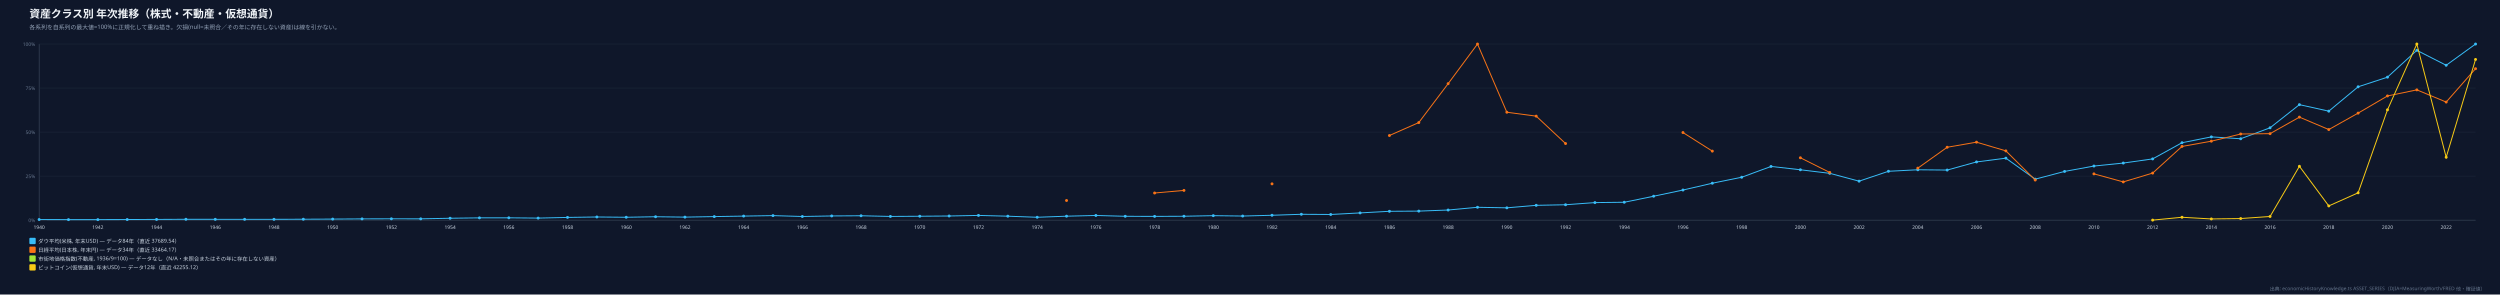
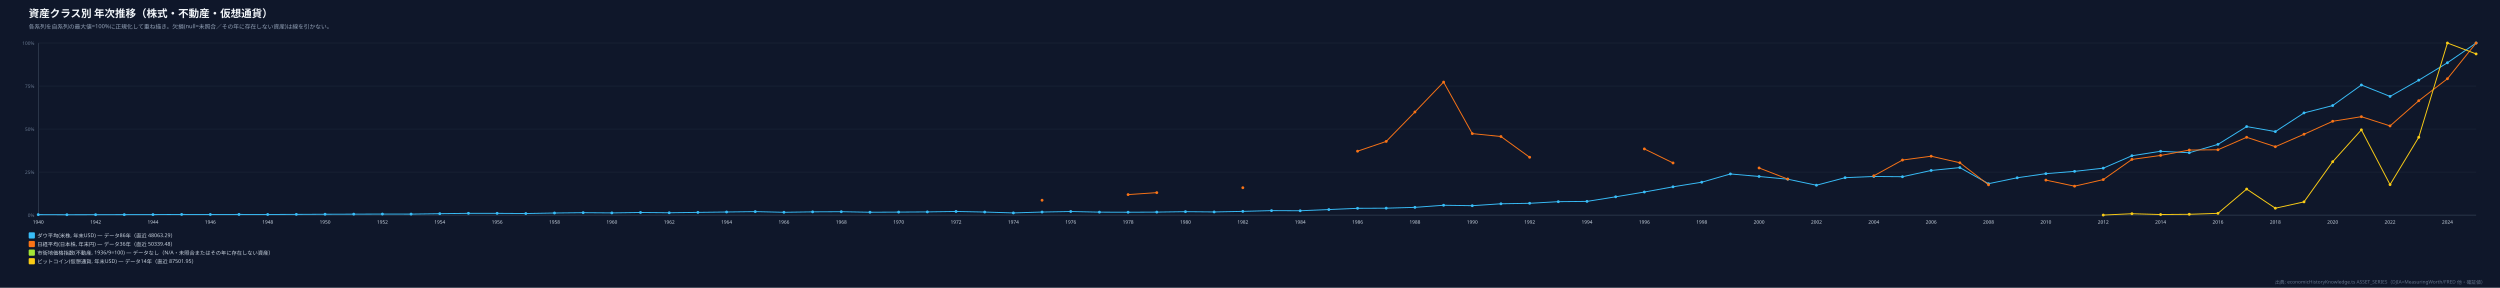
- <svg xmlns="http://www.w3.org/2000/svg" width="5110" height="602" viewBox="0 0 5110 602" font-family="'Hiragino Sans','Noto Sans JP',sans-serif">
-   <rect width="5110" height="602" fill="#0f172a" />
+ <svg xmlns="http://www.w3.org/2000/svg" width="5230" height="602" viewBox="0 0 5230 602" font-family="'Hiragino Sans','Noto Sans JP',sans-serif">
+   <rect width="5230" height="602" fill="#0f172a" />
  <text x="60" y="36" fill="#f1f5f9" font-size="22" font-weight="700">資産クラス別 年次推移（株式・不動産・仮想通貨）</text>
  <text x="60" y="60" fill="#94a3b8" font-size="12">各系列を自系列の最大値=100%に正規化して重ね描き。欠損(null=未照合／その年に存在しない資産)は線を引かない。</text>
  <line x1="80" y1="90" x2="80" y2="450" stroke="#475569" />
-   <line x1="80" y1="450" x2="5060" y2="450" stroke="#475569" />
-   <line x1="80" y1="450" x2="5060" y2="450" stroke="#1e293b" />
+   <line x1="80" y1="450" x2="5180" y2="450" stroke="#475569" />
+   <line x1="80" y1="450" x2="5180" y2="450" stroke="#1e293b" />
  <text x="72" y="454" fill="#64748b" font-size="10" text-anchor="end">0%</text>
-   <line x1="80" y1="360" x2="5060" y2="360" stroke="#1e293b" />
+   <line x1="80" y1="360" x2="5180" y2="360" stroke="#1e293b" />
  <text x="72" y="364" fill="#64748b" font-size="10" text-anchor="end">25%</text>
-   <line x1="80" y1="270" x2="5060" y2="270" stroke="#1e293b" />
+   <line x1="80" y1="270" x2="5180" y2="270" stroke="#1e293b" />
  <text x="72" y="274" fill="#64748b" font-size="10" text-anchor="end">50%</text>
-   <line x1="80" y1="180" x2="5060" y2="180" stroke="#1e293b" />
+   <line x1="80" y1="180" x2="5180" y2="180" stroke="#1e293b" />
  <text x="72" y="184" fill="#64748b" font-size="10" text-anchor="end">75%</text>
-   <line x1="80" y1="90" x2="5060" y2="90" stroke="#1e293b" />
+   <line x1="80" y1="90" x2="5180" y2="90" stroke="#1e293b" />
  <text x="72" y="94" fill="#64748b" font-size="10" text-anchor="end">100%</text>
  <text x="80" y="468" fill="#cbd5e1" font-size="10" text-anchor="middle">1940</text>
  <text x="200" y="468" fill="#cbd5e1" font-size="10" text-anchor="middle">1942</text>
  <text x="320" y="468" fill="#cbd5e1" font-size="10" text-anchor="middle">1944</text>
  <text x="440" y="468" fill="#cbd5e1" font-size="10" text-anchor="middle">1946</text>
  <text x="560" y="468" fill="#cbd5e1" font-size="10" text-anchor="middle">1948</text>
  <text x="680" y="468" fill="#cbd5e1" font-size="10" text-anchor="middle">1950</text>
  <text x="800" y="468" fill="#cbd5e1" font-size="10" text-anchor="middle">1952</text>
  <text x="920" y="468" fill="#cbd5e1" font-size="10" text-anchor="middle">1954</text>
  <text x="1040" y="468" fill="#cbd5e1" font-size="10" text-anchor="middle">1956</text>
  <text x="1160" y="468" fill="#cbd5e1" font-size="10" text-anchor="middle">1958</text>
  <text x="1280" y="468" fill="#cbd5e1" font-size="10" text-anchor="middle">1960</text>
  <text x="1400" y="468" fill="#cbd5e1" font-size="10" text-anchor="middle">1962</text>
  <text x="1520" y="468" fill="#cbd5e1" font-size="10" text-anchor="middle">1964</text>
  <text x="1640" y="468" fill="#cbd5e1" font-size="10" text-anchor="middle">1966</text>
  <text x="1760" y="468" fill="#cbd5e1" font-size="10" text-anchor="middle">1968</text>
  <text x="1880" y="468" fill="#cbd5e1" font-size="10" text-anchor="middle">1970</text>
  <text x="2000" y="468" fill="#cbd5e1" font-size="10" text-anchor="middle">1972</text>
  <text x="2120" y="468" fill="#cbd5e1" font-size="10" text-anchor="middle">1974</text>
  <text x="2240" y="468" fill="#cbd5e1" font-size="10" text-anchor="middle">1976</text>
  <text x="2360" y="468" fill="#cbd5e1" font-size="10" text-anchor="middle">1978</text>
  <text x="2480" y="468" fill="#cbd5e1" font-size="10" text-anchor="middle">1980</text>
  <text x="2600" y="468" fill="#cbd5e1" font-size="10" text-anchor="middle">1982</text>
  <text x="2720" y="468" fill="#cbd5e1" font-size="10" text-anchor="middle">1984</text>
  <text x="2840" y="468" fill="#cbd5e1" font-size="10" text-anchor="middle">1986</text>
  <text x="2960" y="468" fill="#cbd5e1" font-size="10" text-anchor="middle">1988</text>
  <text x="3080" y="468" fill="#cbd5e1" font-size="10" text-anchor="middle">1990</text>
  <text x="3200" y="468" fill="#cbd5e1" font-size="10" text-anchor="middle">1992</text>
  <text x="3320" y="468" fill="#cbd5e1" font-size="10" text-anchor="middle">1994</text>
  <text x="3440" y="468" fill="#cbd5e1" font-size="10" text-anchor="middle">1996</text>
  <text x="3560" y="468" fill="#cbd5e1" font-size="10" text-anchor="middle">1998</text>
  <text x="3680" y="468" fill="#cbd5e1" font-size="10" text-anchor="middle">2000</text>
  <text x="3800" y="468" fill="#cbd5e1" font-size="10" text-anchor="middle">2002</text>
  <text x="3920" y="468" fill="#cbd5e1" font-size="10" text-anchor="middle">2004</text>
  <text x="4040" y="468" fill="#cbd5e1" font-size="10" text-anchor="middle">2006</text>
  <text x="4160" y="468" fill="#cbd5e1" font-size="10" text-anchor="middle">2008</text>
  <text x="4280" y="468" fill="#cbd5e1" font-size="10" text-anchor="middle">2010</text>
  <text x="4400" y="468" fill="#cbd5e1" font-size="10" text-anchor="middle">2012</text>
  <text x="4520" y="468" fill="#cbd5e1" font-size="10" text-anchor="middle">2014</text>
  <text x="4640" y="468" fill="#cbd5e1" font-size="10" text-anchor="middle">2016</text>
  <text x="4760" y="468" fill="#cbd5e1" font-size="10" text-anchor="middle">2018</text>
  <text x="4880" y="468" fill="#cbd5e1" font-size="10" text-anchor="middle">2020</text>
  <text x="5000" y="468" fill="#cbd5e1" font-size="10" text-anchor="middle">2022</text>
-   <circle cx="80" cy="448.7" r="3" fill="#38bdf8" />
-   <circle cx="140" cy="448.9" r="3" fill="#38bdf8" />
-   <circle cx="200" cy="448.9" r="3" fill="#38bdf8" />
-   <circle cx="260" cy="448.7" r="3" fill="#38bdf8" />
-   <circle cx="320" cy="448.5" r="3" fill="#38bdf8" />
-   <circle cx="380" cy="448.2" r="3" fill="#38bdf8" />
-   <circle cx="440" cy="448.3" r="3" fill="#38bdf8" />
-   <circle cx="500" cy="448.3" r="3" fill="#38bdf8" />
-   <circle cx="560" cy="448.3" r="3" fill="#38bdf8" />
-   <circle cx="620" cy="448.1" r="3" fill="#38bdf8" />
-   <circle cx="680" cy="447.8" r="3" fill="#38bdf8" />
-   <circle cx="740" cy="447.4" r="3" fill="#38bdf8" />
-   <circle cx="800" cy="447.2" r="3" fill="#38bdf8" />
-   <circle cx="860" cy="447.3" r="3" fill="#38bdf8" />
-   <circle cx="920" cy="446.1" r="3" fill="#38bdf8" />
-   <circle cx="980" cy="445.3" r="3" fill="#38bdf8" />
-   <circle cx="1040" cy="445.2" r="3" fill="#38bdf8" />
-   <circle cx="1100" cy="445.8" r="3" fill="#38bdf8" />
-   <circle cx="1160" cy="444.4" r="3" fill="#38bdf8" />
-   <circle cx="1220" cy="443.5" r="3" fill="#38bdf8" />
-   <circle cx="1280" cy="444.1" r="3" fill="#38bdf8" />
-   <circle cx="1340" cy="443.0" r="3" fill="#38bdf8" />
-   <circle cx="1400" cy="443.8" r="3" fill="#38bdf8" />
-   <circle cx="1460" cy="442.7" r="3" fill="#38bdf8" />
-   <circle cx="1520" cy="441.7" r="3" fill="#38bdf8" />
-   <circle cx="1580" cy="440.7" r="3" fill="#38bdf8" />
-   <circle cx="1640" cy="442.5" r="3" fill="#38bdf8" />
-   <circle cx="1700" cy="441.4" r="3" fill="#38bdf8" />
-   <circle cx="1760" cy="441.0" r="3" fill="#38bdf8" />
-   <circle cx="1820" cy="442.4" r="3" fill="#38bdf8" />
-   <circle cx="1880" cy="442.0" r="3" fill="#38bdf8" />
-   <circle cx="1940" cy="441.5" r="3" fill="#38bdf8" />
-   <circle cx="2000" cy="440.3" r="3" fill="#38bdf8" />
-   <circle cx="2060" cy="441.9" r="3" fill="#38bdf8" />
-   <circle cx="2120" cy="444.1" r="3" fill="#38bdf8" />
-   <circle cx="2180" cy="441.9" r="3" fill="#38bdf8" />
-   <circle cx="2240" cy="440.4" r="3" fill="#38bdf8" />
-   <circle cx="2300" cy="442.1" r="3" fill="#38bdf8" />
-   <circle cx="2360" cy="442.3" r="3" fill="#38bdf8" />
-   <circle cx="2420" cy="442.0" r="3" fill="#38bdf8" />
-   <circle cx="2480" cy="440.8" r="3" fill="#38bdf8" />
-   <circle cx="2540" cy="441.6" r="3" fill="#38bdf8" />
-   <circle cx="2600" cy="440.0" r="3" fill="#38bdf8" />
-   <circle cx="2660" cy="438.0" r="3" fill="#38bdf8" />
-   <circle cx="2720" cy="438.4" r="3" fill="#38bdf8" />
-   <circle cx="2780" cy="435.2" r="3" fill="#38bdf8" />
-   <circle cx="2840" cy="431.9" r="3" fill="#38bdf8" />
-   <circle cx="2900" cy="431.5" r="3" fill="#38bdf8" />
-   <circle cx="2960" cy="429.3" r="3" fill="#38bdf8" />
-   <circle cx="3020" cy="423.7" r="3" fill="#38bdf8" />
-   <circle cx="3080" cy="424.8" r="3" fill="#38bdf8" />
-   <circle cx="3140" cy="419.7" r="3" fill="#38bdf8" />
-   <circle cx="3200" cy="418.5" r="3" fill="#38bdf8" />
-   <circle cx="3260" cy="414.1" r="3" fill="#38bdf8" />
-   <circle cx="3320" cy="413.4" r="3" fill="#38bdf8" />
-   <circle cx="3380" cy="401.1" r="3" fill="#38bdf8" />
-   <circle cx="3440" cy="388.4" r="3" fill="#38bdf8" />
-   <circle cx="3500" cy="374.5" r="3" fill="#38bdf8" />
-   <circle cx="3560" cy="362.3" r="3" fill="#38bdf8" />
-   <circle cx="3620" cy="340.2" r="3" fill="#38bdf8" />
-   <circle cx="3680" cy="347.0" r="3" fill="#38bdf8" />
-   <circle cx="3740" cy="354.3" r="3" fill="#38bdf8" />
-   <circle cx="3800" cy="370.3" r="3" fill="#38bdf8" />
-   <circle cx="3860" cy="350.1" r="3" fill="#38bdf8" />
-   <circle cx="3920" cy="347.0" r="3" fill="#38bdf8" />
-   <circle cx="3980" cy="347.6" r="3" fill="#38bdf8" />
-   <circle cx="4040" cy="331.0" r="3" fill="#38bdf8" />
-   <circle cx="4100" cy="323.3" r="3" fill="#38bdf8" />
-   <circle cx="4160" cy="366.2" r="3" fill="#38bdf8" />
-   <circle cx="4220" cy="350.4" r="3" fill="#38bdf8" />
-   <circle cx="4280" cy="339.4" r="3" fill="#38bdf8" />
-   <circle cx="4340" cy="333.3" r="3" fill="#38bdf8" />
-   <circle cx="4400" cy="324.8" r="3" fill="#38bdf8" />
-   <circle cx="4460" cy="291.7" r="3" fill="#38bdf8" />
-   <circle cx="4520" cy="279.8" r="3" fill="#38bdf8" />
-   <circle cx="4580" cy="283.6" r="3" fill="#38bdf8" />
-   <circle cx="4640" cy="261.2" r="3" fill="#38bdf8" />
-   <circle cx="4700" cy="213.9" r="3" fill="#38bdf8" />
-   <circle cx="4760" cy="227.2" r="3" fill="#38bdf8" />
-   <circle cx="4820" cy="177.4" r="3" fill="#38bdf8" />
-   <circle cx="4880" cy="157.7" r="3" fill="#38bdf8" />
-   <circle cx="4940" cy="102.9" r="3" fill="#38bdf8" />
-   <circle cx="5000" cy="133.4" r="3" fill="#38bdf8" />
-   <circle cx="5060" cy="90.0" r="3" fill="#38bdf8" />
-   <path d="M80,448.7 L140,448.9 L200,448.9 L260,448.7 L320,448.5 L380,448.2 L440,448.3 L500,448.3 L560,448.3 L620,448.1 L680,447.8 L740,447.4 L800,447.2 L860,447.3 L920,446.1 L980,445.3 L1040,445.2 L1100,445.8 L1160,444.4 L1220,443.5 L1280,444.1 L1340,443.0 L1400,443.8 L1460,442.7 L1520,441.7 L1580,440.7 L1640,442.5 L1700,441.4 L1760,441.0 L1820,442.4 L1880,442.0 L1940,441.5 L2000,440.3 L2060,441.9 L2120,444.1 L2180,441.9 L2240,440.4 L2300,442.1 L2360,442.3 L2420,442.0 L2480,440.8 L2540,441.6 L2600,440.0 L2660,438.0 L2720,438.4 L2780,435.2 L2840,431.9 L2900,431.5 L2960,429.3 L3020,423.7 L3080,424.8 L3140,419.7 L3200,418.5 L3260,414.1 L3320,413.4 L3380,401.1 L3440,388.4 L3500,374.5 L3560,362.3 L3620,340.2 L3680,347.0 L3740,354.3 L3800,370.3 L3860,350.1 L3920,347.0 L3980,347.6 L4040,331.0 L4100,323.3 L4160,366.2 L4220,350.4 L4280,339.4 L4340,333.3 L4400,324.8 L4460,291.7 L4520,279.8 L4580,283.6 L4640,261.2 L4700,213.9 L4760,227.2 L4820,177.4 L4880,157.7 L4940,102.9 L5000,133.4 L5060,90.0" fill="none" stroke="#38bdf8" stroke-width="2" />
-   <circle cx="2180" cy="409.8" r="3" fill="#f97316" />
-   <circle cx="2360" cy="394.5" r="3" fill="#f97316" />
-   <circle cx="2420" cy="389.2" r="3" fill="#f97316" />
-   <circle cx="2600" cy="375.8" r="3" fill="#f97316" />
-   <circle cx="2840" cy="277.0" r="3" fill="#f97316" />
-   <circle cx="2900" cy="250.5" r="3" fill="#f97316" />
-   <circle cx="2960" cy="171.0" r="3" fill="#f97316" />
-   <circle cx="3020" cy="90.0" r="3" fill="#f97316" />
-   <circle cx="3080" cy="229.4" r="3" fill="#f97316" />
-   <circle cx="3140" cy="237.4" r="3" fill="#f97316" />
-   <circle cx="3200" cy="293.4" r="3" fill="#f97316" />
-   <circle cx="3440" cy="270.9" r="3" fill="#f97316" />
-   <circle cx="3500" cy="308.9" r="3" fill="#f97316" />
-   <circle cx="3680" cy="322.5" r="3" fill="#f97316" />
-   <circle cx="3740" cy="352.5" r="3" fill="#f97316" />
-   <circle cx="3920" cy="343.7" r="3" fill="#f97316" />
-   <circle cx="3980" cy="301.0" r="3" fill="#f97316" />
-   <circle cx="4040" cy="290.6" r="3" fill="#f97316" />
-   <circle cx="4100" cy="308.4" r="3" fill="#f97316" />
-   <circle cx="4160" cy="368.0" r="3" fill="#f97316" />
-   <circle cx="4280" cy="355.4" r="3" fill="#f97316" />
-   <circle cx="4340" cy="371.8" r="3" fill="#f97316" />
-   <circle cx="4400" cy="353.8" r="3" fill="#f97316" />
-   <circle cx="4460" cy="299.3" r="3" fill="#f97316" />
-   <circle cx="4520" cy="288.6" r="3" fill="#f97316" />
-   <circle cx="4580" cy="273.9" r="3" fill="#f97316" />
-   <circle cx="4640" cy="273.2" r="3" fill="#f97316" />
-   <circle cx="4700" cy="239.4" r="3" fill="#f97316" />
-   <circle cx="4760" cy="264.8" r="3" fill="#f97316" />
-   <circle cx="4820" cy="231.2" r="3" fill="#f97316" />
-   <circle cx="4880" cy="196.1" r="3" fill="#f97316" />
-   <circle cx="4940" cy="183.7" r="3" fill="#f97316" />
-   <circle cx="5000" cy="208.6" r="3" fill="#f97316" />
-   <circle cx="5060" cy="140.4" r="3" fill="#f97316" />
-   <path d="M2180,409.8 M2360,394.5 L2420,389.2 M2600,375.8 M2840,277.0 L2900,250.5 L2960,171.0 L3020,90.0 L3080,229.4 L3140,237.4 L3200,293.4 M3440,270.9 L3500,308.9 M3680,322.5 L3740,352.5 M3920,343.7 L3980,301.0 L4040,290.6 L4100,308.4 L4160,368.0 M4280,355.4 L4340,371.8 L4400,353.8 L4460,299.3 L4520,288.6 L4580,273.9 L4640,273.2 L4700,239.4 L4760,264.8 L4820,231.2 L4880,196.1 L4940,183.7 L5000,208.6 L5060,140.4" fill="none" stroke="#f97316" stroke-width="2" />
+   <text x="5120" y="468" fill="#cbd5e1" font-size="10" text-anchor="middle">2024</text>
+   <circle cx="80" cy="449.0" r="3" fill="#38bdf8" />
+   <circle cx="140" cy="449.2" r="3" fill="#38bdf8" />
+   <circle cx="200" cy="449.1" r="3" fill="#38bdf8" />
+   <circle cx="260" cy="449.0" r="3" fill="#38bdf8" />
+   <circle cx="320" cy="448.9" r="3" fill="#38bdf8" />
+   <circle cx="380" cy="448.6" r="3" fill="#38bdf8" />
+   <circle cx="440" cy="448.7" r="3" fill="#38bdf8" />
+   <circle cx="500" cy="448.6" r="3" fill="#38bdf8" />
+   <circle cx="560" cy="448.7" r="3" fill="#38bdf8" />
+   <circle cx="620" cy="448.5" r="3" fill="#38bdf8" />
+   <circle cx="680" cy="448.2" r="3" fill="#38bdf8" />
+   <circle cx="740" cy="448.0" r="3" fill="#38bdf8" />
+   <circle cx="800" cy="447.8" r="3" fill="#38bdf8" />
+   <circle cx="860" cy="447.9" r="3" fill="#38bdf8" />
+   <circle cx="920" cy="447.0" r="3" fill="#38bdf8" />
+   <circle cx="980" cy="446.3" r="3" fill="#38bdf8" />
+   <circle cx="1040" cy="446.3" r="3" fill="#38bdf8" />
+   <circle cx="1100" cy="446.7" r="3" fill="#38bdf8" />
+   <circle cx="1160" cy="445.6" r="3" fill="#38bdf8" />
+   <circle cx="1220" cy="444.9" r="3" fill="#38bdf8" />
+   <circle cx="1280" cy="445.4" r="3" fill="#38bdf8" />
+   <circle cx="1340" cy="444.5" r="3" fill="#38bdf8" />
+   <circle cx="1400" cy="445.1" r="3" fill="#38bdf8" />
+   <circle cx="1460" cy="444.3" r="3" fill="#38bdf8" />
+   <circle cx="1520" cy="443.5" r="3" fill="#38bdf8" />
+   <circle cx="1580" cy="442.7" r="3" fill="#38bdf8" />
+   <circle cx="1640" cy="444.1" r="3" fill="#38bdf8" />
+   <circle cx="1700" cy="443.2" r="3" fill="#38bdf8" />
+   <circle cx="1760" cy="442.9" r="3" fill="#38bdf8" />
+   <circle cx="1820" cy="444.0" r="3" fill="#38bdf8" />
+   <circle cx="1880" cy="443.7" r="3" fill="#38bdf8" />
+   <circle cx="1940" cy="443.3" r="3" fill="#38bdf8" />
+   <circle cx="2000" cy="442.4" r="3" fill="#38bdf8" />
+   <circle cx="2060" cy="443.6" r="3" fill="#38bdf8" />
+   <circle cx="2120" cy="445.4" r="3" fill="#38bdf8" />
+   <circle cx="2180" cy="443.6" r="3" fill="#38bdf8" />
+   <circle cx="2240" cy="442.5" r="3" fill="#38bdf8" />
+   <circle cx="2300" cy="443.8" r="3" fill="#38bdf8" />
+   <circle cx="2360" cy="444.0" r="3" fill="#38bdf8" />
+   <circle cx="2420" cy="443.7" r="3" fill="#38bdf8" />
+   <circle cx="2480" cy="442.8" r="3" fill="#38bdf8" />
+   <circle cx="2540" cy="443.4" r="3" fill="#38bdf8" />
+   <circle cx="2600" cy="442.2" r="3" fill="#38bdf8" />
+   <circle cx="2660" cy="440.6" r="3" fill="#38bdf8" />
+   <circle cx="2720" cy="440.9" r="3" fill="#38bdf8" />
+   <circle cx="2780" cy="438.4" r="3" fill="#38bdf8" />
+   <circle cx="2840" cy="435.8" r="3" fill="#38bdf8" />
+   <circle cx="2900" cy="435.5" r="3" fill="#38bdf8" />
+   <circle cx="2960" cy="433.8" r="3" fill="#38bdf8" />
+   <circle cx="3020" cy="429.4" r="3" fill="#38bdf8" />
+   <circle cx="3080" cy="430.3" r="3" fill="#38bdf8" />
+   <circle cx="3140" cy="426.3" r="3" fill="#38bdf8" />
+   <circle cx="3200" cy="425.3" r="3" fill="#38bdf8" />
+   <circle cx="3260" cy="421.9" r="3" fill="#38bdf8" />
+   <circle cx="3320" cy="421.3" r="3" fill="#38bdf8" />
+   <circle cx="3380" cy="411.7" r="3" fill="#38bdf8" />
+   <circle cx="3440" cy="401.7" r="3" fill="#38bdf8" />
+   <circle cx="3500" cy="390.8" r="3" fill="#38bdf8" />
+   <circle cx="3560" cy="381.2" r="3" fill="#38bdf8" />
+   <circle cx="3620" cy="363.9" r="3" fill="#38bdf8" />
+   <circle cx="3680" cy="369.2" r="3" fill="#38bdf8" />
+   <circle cx="3740" cy="374.9" r="3" fill="#38bdf8" />
+   <circle cx="3800" cy="387.5" r="3" fill="#38bdf8" />
+   <circle cx="3860" cy="371.7" r="3" fill="#38bdf8" />
+   <circle cx="3920" cy="369.2" r="3" fill="#38bdf8" />
+   <circle cx="3980" cy="369.7" r="3" fill="#38bdf8" />
+   <circle cx="4040" cy="356.6" r="3" fill="#38bdf8" />
+   <circle cx="4100" cy="350.6" r="3" fill="#38bdf8" />
+   <circle cx="4160" cy="384.3" r="3" fill="#38bdf8" />
+   <circle cx="4220" cy="371.9" r="3" fill="#38bdf8" />
+   <circle cx="4280" cy="363.3" r="3" fill="#38bdf8" />
+   <circle cx="4340" cy="358.5" r="3" fill="#38bdf8" />
+   <circle cx="4400" cy="351.8" r="3" fill="#38bdf8" />
+   <circle cx="4460" cy="325.8" r="3" fill="#38bdf8" />
+   <circle cx="4520" cy="316.5" r="3" fill="#38bdf8" />
+   <circle cx="4580" cy="319.5" r="3" fill="#38bdf8" />
+   <circle cx="4640" cy="302.0" r="3" fill="#38bdf8" />
+   <circle cx="4700" cy="264.8" r="3" fill="#38bdf8" />
+   <circle cx="4760" cy="275.3" r="3" fill="#38bdf8" />
+   <circle cx="4820" cy="236.2" r="3" fill="#38bdf8" />
+   <circle cx="4880" cy="220.8" r="3" fill="#38bdf8" />
+   <circle cx="4940" cy="177.8" r="3" fill="#38bdf8" />
+   <circle cx="5000" cy="201.7" r="3" fill="#38bdf8" />
+   <circle cx="5060" cy="167.7" r="3" fill="#38bdf8" />
+   <circle cx="5120" cy="131.3" r="3" fill="#38bdf8" />
+   <circle cx="5180" cy="90.0" r="3" fill="#38bdf8" />
+   <path d="M80,449.0 L140,449.2 L200,449.1 L260,449.0 L320,448.9 L380,448.6 L440,448.7 L500,448.6 L560,448.7 L620,448.5 L680,448.2 L740,448.0 L800,447.8 L860,447.9 L920,447.0 L980,446.3 L1040,446.3 L1100,446.7 L1160,445.6 L1220,444.9 L1280,445.4 L1340,444.5 L1400,445.1 L1460,444.3 L1520,443.5 L1580,442.7 L1640,444.1 L1700,443.2 L1760,442.9 L1820,444.0 L1880,443.7 L1940,443.3 L2000,442.4 L2060,443.6 L2120,445.4 L2180,443.6 L2240,442.5 L2300,443.8 L2360,444.0 L2420,443.7 L2480,442.8 L2540,443.4 L2600,442.2 L2660,440.6 L2720,440.9 L2780,438.4 L2840,435.8 L2900,435.5 L2960,433.8 L3020,429.4 L3080,430.3 L3140,426.3 L3200,425.3 L3260,421.9 L3320,421.3 L3380,411.7 L3440,401.7 L3500,390.8 L3560,381.2 L3620,363.9 L3680,369.2 L3740,374.9 L3800,387.5 L3860,371.7 L3920,369.2 L3980,369.7 L4040,356.6 L4100,350.6 L4160,384.3 L4220,371.9 L4280,363.3 L4340,358.5 L4400,351.8 L4460,325.8 L4520,316.5 L4580,319.5 L4640,302.0 L4700,264.8 L4760,275.3 L4820,236.2 L4880,220.8 L4940,177.8 L5000,201.7 L5060,167.7 L5120,131.3 L5180,90.0" fill="none" stroke="#38bdf8" stroke-width="2" />
+   <circle cx="2180" cy="418.9" r="3" fill="#f97316" />
+   <circle cx="2360" cy="407.1" r="3" fill="#f97316" />
+   <circle cx="2420" cy="403.0" r="3" fill="#f97316" />
+   <circle cx="2600" cy="392.7" r="3" fill="#f97316" />
+   <circle cx="2840" cy="316.3" r="3" fill="#f97316" />
+   <circle cx="2900" cy="295.8" r="3" fill="#f97316" />
+   <circle cx="2960" cy="234.3" r="3" fill="#f97316" />
+   <circle cx="3020" cy="171.7" r="3" fill="#f97316" />
+   <circle cx="3080" cy="279.5" r="3" fill="#f97316" />
+   <circle cx="3140" cy="285.6" r="3" fill="#f97316" />
+   <circle cx="3200" cy="329.0" r="3" fill="#f97316" />
+   <circle cx="3440" cy="311.5" r="3" fill="#f97316" />
+   <circle cx="3500" cy="340.9" r="3" fill="#f97316" />
+   <circle cx="3680" cy="351.4" r="3" fill="#f97316" />
+   <circle cx="3740" cy="374.6" r="3" fill="#f97316" />
+   <circle cx="3920" cy="367.8" r="3" fill="#f97316" />
+   <circle cx="3980" cy="334.8" r="3" fill="#f97316" />
+   <circle cx="4040" cy="326.8" r="3" fill="#f97316" />
+   <circle cx="4100" cy="340.5" r="3" fill="#f97316" />
+   <circle cx="4160" cy="386.6" r="3" fill="#f97316" />
+   <circle cx="4280" cy="376.8" r="3" fill="#f97316" />
+   <circle cx="4340" cy="389.5" r="3" fill="#f97316" />
+   <circle cx="4400" cy="375.7" r="3" fill="#f97316" />
+   <circle cx="4460" cy="333.5" r="3" fill="#f97316" />
+   <circle cx="4520" cy="325.2" r="3" fill="#f97316" />
+   <circle cx="4580" cy="313.9" r="3" fill="#f97316" />
+   <circle cx="4640" cy="313.3" r="3" fill="#f97316" />
+   <circle cx="4700" cy="287.2" r="3" fill="#f97316" />
+   <circle cx="4760" cy="306.9" r="3" fill="#f97316" />
+   <circle cx="4820" cy="280.8" r="3" fill="#f97316" />
+   <circle cx="4880" cy="253.7" r="3" fill="#f97316" />
+   <circle cx="4940" cy="244.1" r="3" fill="#f97316" />
+   <circle cx="5000" cy="263.4" r="3" fill="#f97316" />
+   <circle cx="5060" cy="210.7" r="3" fill="#f97316" />
+   <circle cx="5120" cy="164.7" r="3" fill="#f97316" />
+   <circle cx="5180" cy="90.0" r="3" fill="#f97316" />
+   <path d="M2180,418.9 M2360,407.1 L2420,403.0 M2600,392.7 M2840,316.3 L2900,295.8 L2960,234.3 L3020,171.7 L3080,279.5 L3140,285.6 L3200,329.0 M3440,311.5 L3500,340.9 M3680,351.4 L3740,374.6 M3920,367.8 L3980,334.8 L4040,326.8 L4100,340.5 L4160,386.6 M4280,376.8 L4340,389.5 L4400,375.7 L4460,333.5 L4520,325.2 L4580,313.9 L4640,313.3 L4700,287.2 L4760,306.9 L4820,280.8 L4880,253.7 L4940,244.1 L5000,263.4 L5060,210.7 L5120,164.7 L5180,90.0" fill="none" stroke="#f97316" stroke-width="2" />
  <circle cx="4400" cy="449.9" r="3" fill="#facc15" />
-   <circle cx="4460" cy="444.1" r="3" fill="#facc15" />
-   <circle cx="4520" cy="447.5" r="3" fill="#facc15" />
-   <circle cx="4580" cy="446.7" r="3" fill="#facc15" />
-   <circle cx="4640" cy="442.5" r="3" fill="#facc15" />
-   <circle cx="4700" cy="339.9" r="3" fill="#facc15" />
-   <circle cx="4760" cy="420.9" r="3" fill="#facc15" />
-   <circle cx="4820" cy="394.1" r="3" fill="#facc15" />
-   <circle cx="4880" cy="224.5" r="3" fill="#facc15" />
-   <circle cx="4940" cy="90.0" r="3" fill="#facc15" />
-   <circle cx="5000" cy="321.4" r="3" fill="#facc15" />
-   <circle cx="5060" cy="121.5" r="3" fill="#facc15" />
-   <path d="M4400,449.9 L4460,444.1 L4520,447.5 L4580,446.7 L4640,442.5 L4700,339.9 L4760,420.9 L4820,394.1 L4880,224.5 L4940,90.0 L5000,321.4 L5060,121.5" fill="none" stroke="#facc15" stroke-width="2" />
+   <circle cx="4460" cy="447.1" r="3" fill="#facc15" />
+   <circle cx="4520" cy="448.8" r="3" fill="#facc15" />
+   <circle cx="4580" cy="448.3" r="3" fill="#facc15" />
+   <circle cx="4640" cy="446.3" r="3" fill="#facc15" />
+   <circle cx="4700" cy="395.5" r="3" fill="#facc15" />
+   <circle cx="4760" cy="435.6" r="3" fill="#facc15" />
+   <circle cx="4820" cy="422.3" r="3" fill="#facc15" />
+   <circle cx="4880" cy="338.3" r="3" fill="#facc15" />
+   <circle cx="4940" cy="271.6" r="3" fill="#facc15" />
+   <circle cx="5000" cy="386.2" r="3" fill="#facc15" />
+   <circle cx="5060" cy="287.2" r="3" fill="#facc15" />
+   <circle cx="5120" cy="90.0" r="3" fill="#facc15" />
+   <circle cx="5180" cy="112.8" r="3" fill="#facc15" />
+   <path d="M4400,449.9 L4460,447.1 L4520,448.8 L4580,448.3 L4640,446.3 L4700,395.5 L4760,435.6 L4820,422.3 L4880,338.3 L4940,271.6 L5000,386.2 L5060,287.2 L5120,90.0 L5180,112.8" fill="none" stroke="#facc15" stroke-width="2" />
  <rect x="60" y="486" width="13" height="13" rx="2" fill="#38bdf8" />
-   <text x="78" y="497" fill="#cbd5e1" font-size="11">ダウ平均(米株, 年末USD) — データ84年（直近 37689.54）</text>
+   <text x="78" y="497" fill="#cbd5e1" font-size="11">ダウ平均(米株, 年末USD) — データ86年（直近 48063.29）</text>
  <rect x="60" y="504" width="13" height="13" rx="2" fill="#f97316" />
-   <text x="78" y="515" fill="#cbd5e1" font-size="11">日経平均(日本株, 年末円) — データ34年（直近 33464.17）</text>
+   <text x="78" y="515" fill="#cbd5e1" font-size="11">日経平均(日本株, 年末円) — データ36年（直近 50339.48）</text>
  <rect x="60" y="522" width="13" height="13" rx="2" fill="#a3e635" />
  <text x="78" y="533" fill="#cbd5e1" font-size="11">市街地価格指数(不動産, 1936/9=100) — データなし（N/A・未照合またはその年に存在しない資産）</text>
  <rect x="60" y="540" width="13" height="13" rx="2" fill="#facc15" />
-   <text x="78" y="551" fill="#cbd5e1" font-size="11">ビットコイン(仮想通貨, 年末USD) — データ12年（直近 42255.12）</text>
-   <text x="5080" y="594" fill="#64748b" font-size="10" text-anchor="end">出典: economicHistoryKnowledge.ts ASSET_SERIES（DJIA=MeasuringWorth/FRED 他・確証値）</text>
+   <text x="78" y="551" fill="#cbd5e1" font-size="11">ビットコイン(仮想通貨, 年末USD) — データ14年（直近 87501.95）</text>
+   <text x="5200" y="594" fill="#64748b" font-size="10" text-anchor="end">出典: economicHistoryKnowledge.ts ASSET_SERIES（DJIA=MeasuringWorth/FRED 他・確証値）</text>
</svg>
